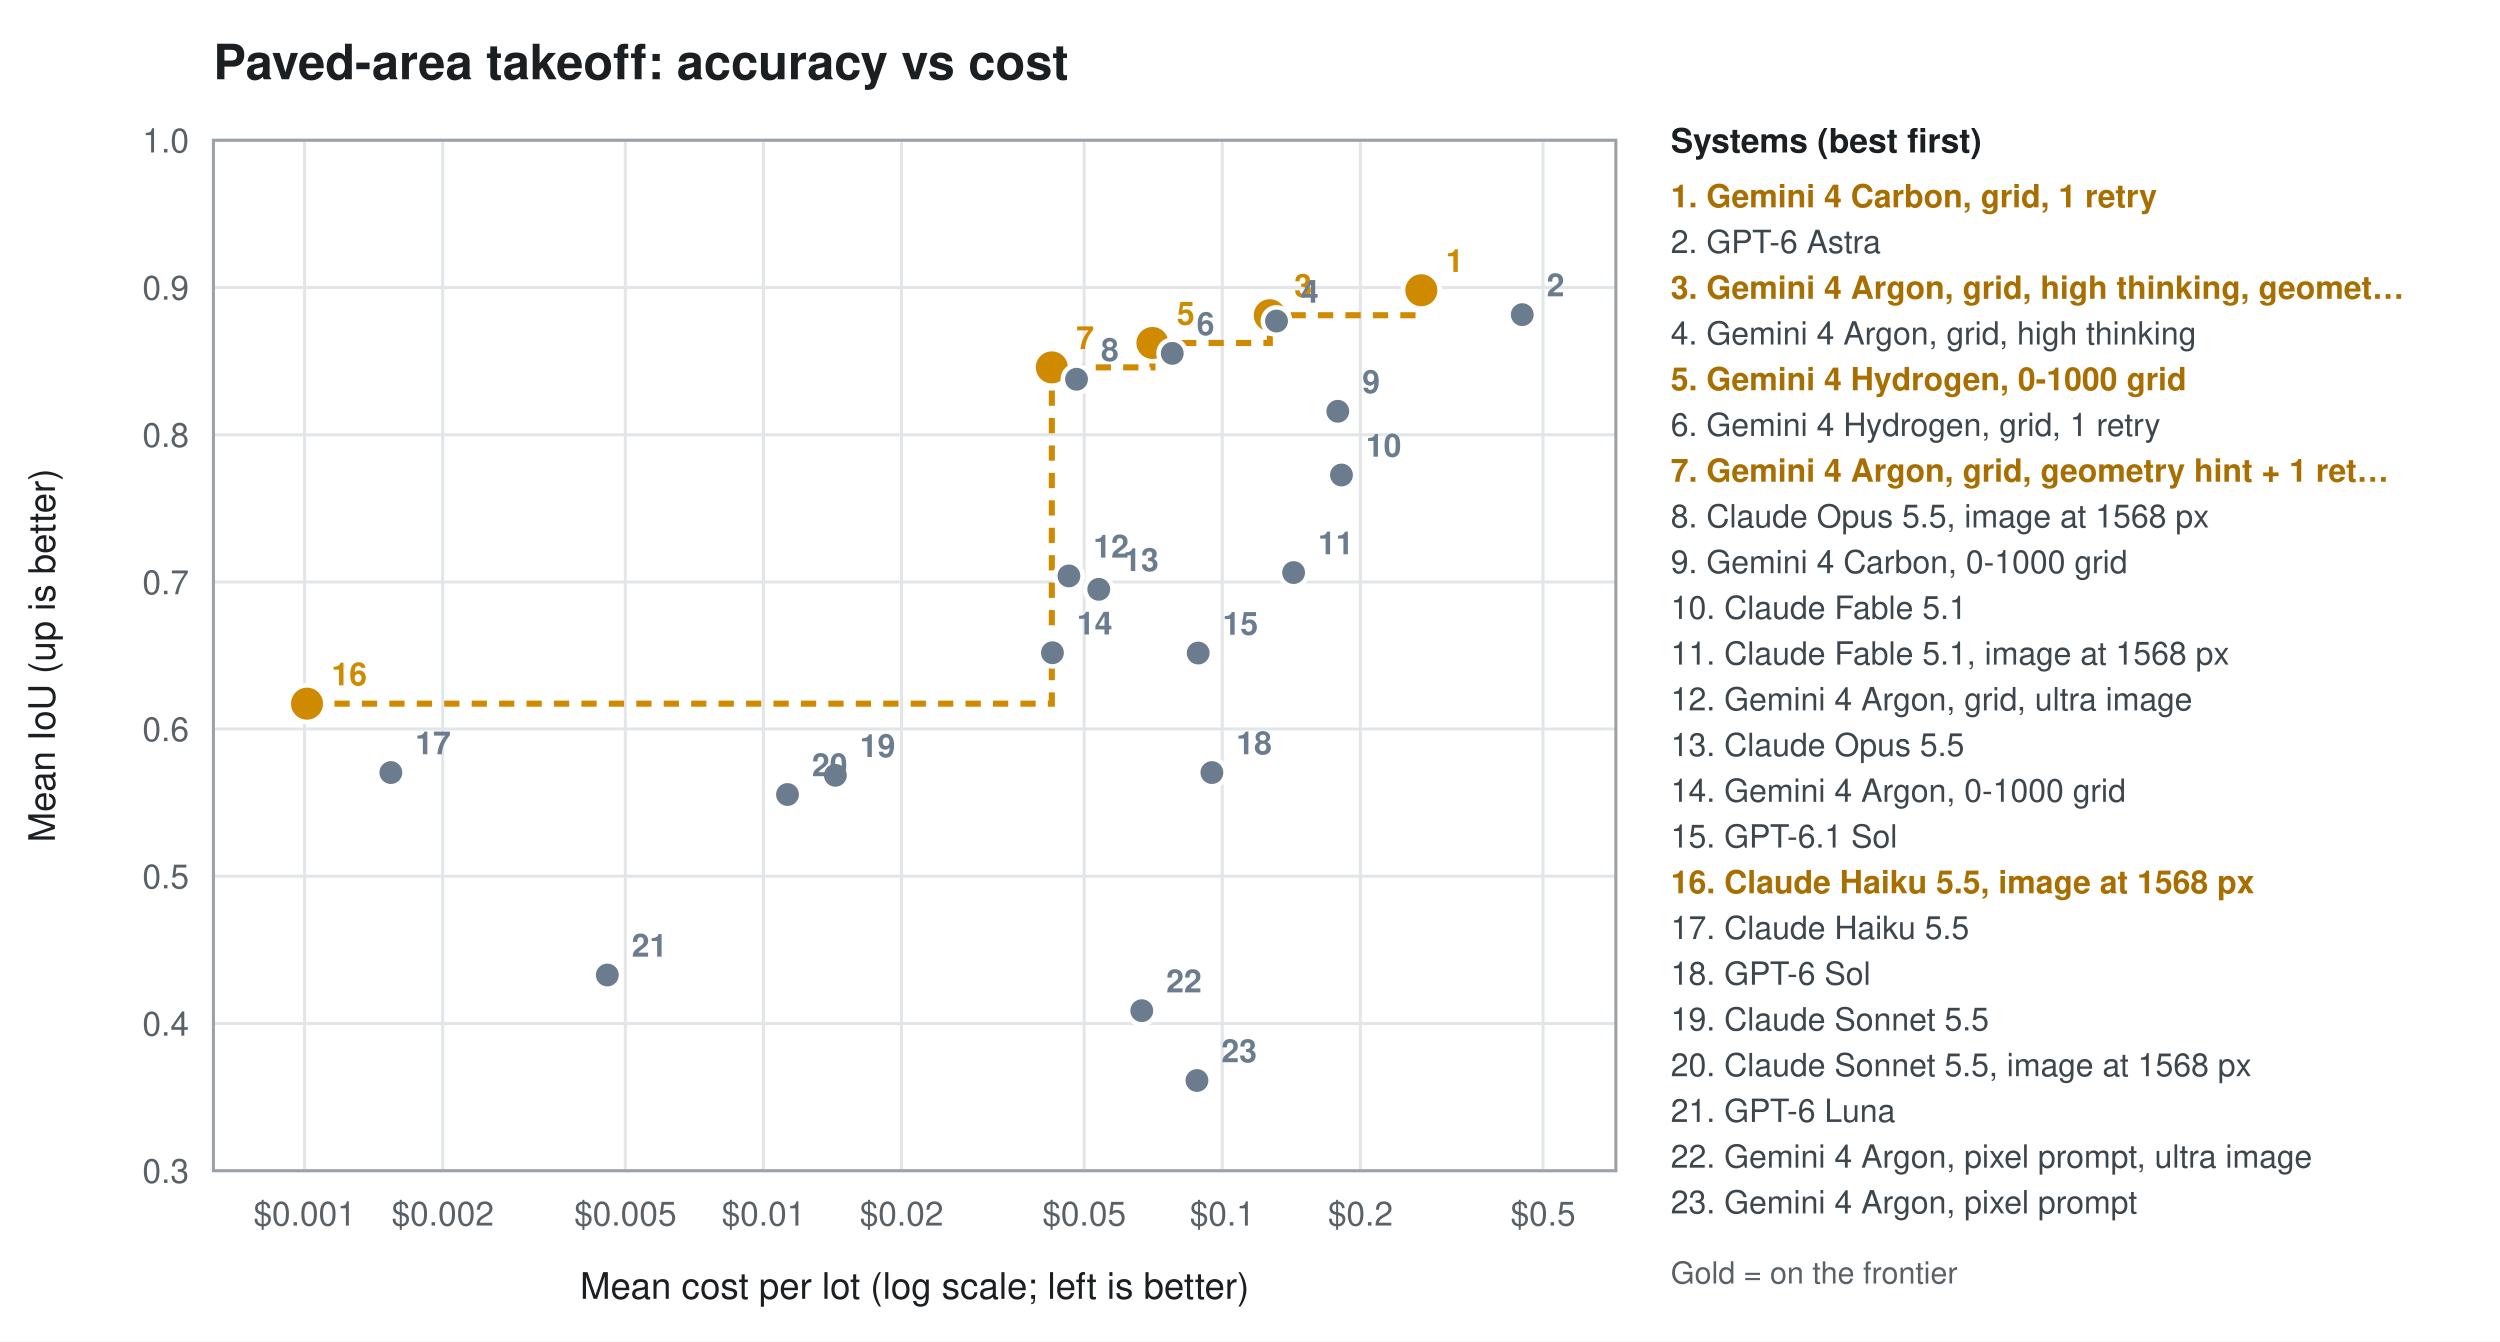
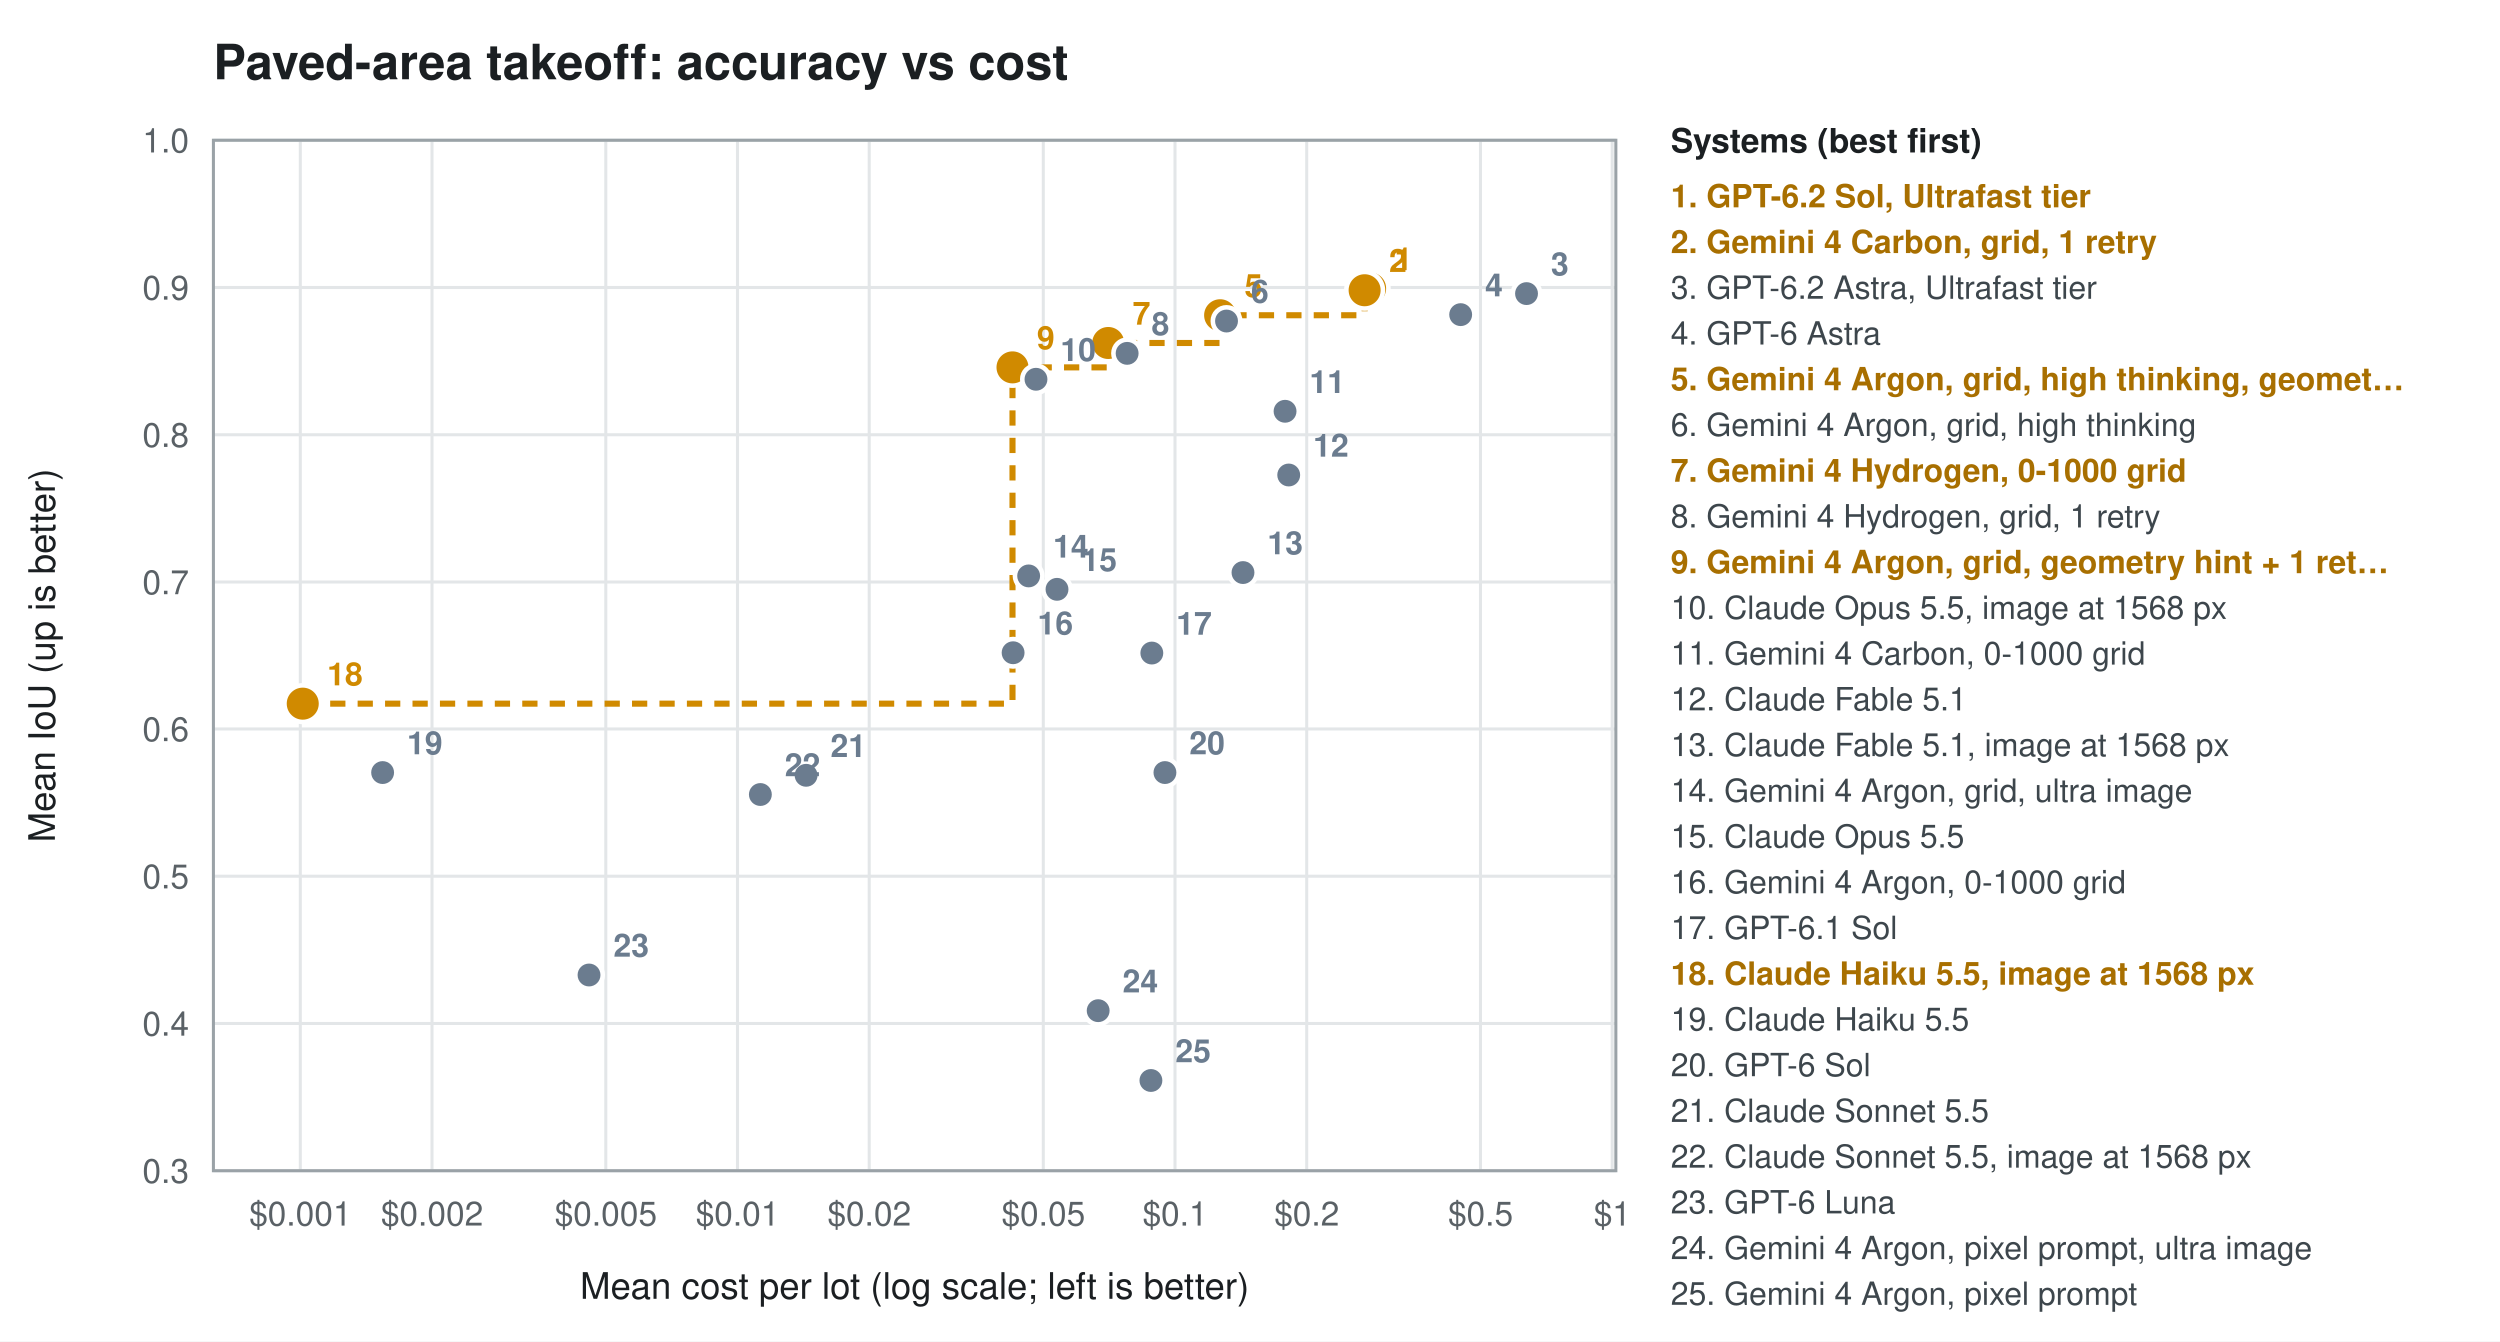
<svg xmlns="http://www.w3.org/2000/svg" viewBox="0 0 820 440" font-family="Helvetica, Arial, sans-serif">
  <rect width="820" height="440" fill="#ffffff" />
  <text x="70" y="26" font-size="16" font-weight="700" fill="#1b1f22">Paved-area takeoff: accuracy vs cost</text>
-   <line x1="99.9" y1="46" x2="99.9" y2="384" stroke="#e3e6e8" />
-   <text x="99.9" y="402" font-size="11" text-anchor="middle" fill="#5a6166">$0.001</text>
-   <line x1="145.2" y1="46" x2="145.2" y2="384" stroke="#e3e6e8" />
-   <text x="145.2" y="402" font-size="11" text-anchor="middle" fill="#5a6166">$0.002</text>
-   <line x1="205.1" y1="46" x2="205.1" y2="384" stroke="#e3e6e8" />
-   <text x="205.1" y="402" font-size="11" text-anchor="middle" fill="#5a6166">$0.005</text>
-   <line x1="250.4" y1="46" x2="250.4" y2="384" stroke="#e3e6e8" />
-   <text x="250.4" y="402" font-size="11" text-anchor="middle" fill="#5a6166">$0.01</text>
-   <line x1="295.7" y1="46" x2="295.7" y2="384" stroke="#e3e6e8" />
-   <text x="295.7" y="402" font-size="11" text-anchor="middle" fill="#5a6166">$0.02</text>
-   <line x1="355.6" y1="46" x2="355.6" y2="384" stroke="#e3e6e8" />
-   <text x="355.6" y="402" font-size="11" text-anchor="middle" fill="#5a6166">$0.05</text>
-   <line x1="400.9" y1="46" x2="400.9" y2="384" stroke="#e3e6e8" />
-   <text x="400.9" y="402" font-size="11" text-anchor="middle" fill="#5a6166">$0.1</text>
-   <line x1="446.2" y1="46" x2="446.2" y2="384" stroke="#e3e6e8" />
-   <text x="446.2" y="402" font-size="11" text-anchor="middle" fill="#5a6166">$0.2</text>
-   <line x1="506.1" y1="46" x2="506.1" y2="384" stroke="#e3e6e8" />
-   <text x="506.1" y="402" font-size="11" text-anchor="middle" fill="#5a6166">$0.5</text>
+   <line x1="98.5" y1="46" x2="98.5" y2="384" stroke="#e3e6e8" />
+   <text x="98.5" y="402" font-size="11" text-anchor="middle" fill="#5a6166">$0.001</text>
+   <line x1="141.7" y1="46" x2="141.7" y2="384" stroke="#e3e6e8" />
+   <text x="141.7" y="402" font-size="11" text-anchor="middle" fill="#5a6166">$0.002</text>
+   <line x1="198.7" y1="46" x2="198.7" y2="384" stroke="#e3e6e8" />
+   <text x="198.7" y="402" font-size="11" text-anchor="middle" fill="#5a6166">$0.005</text>
+   <line x1="241.9" y1="46" x2="241.9" y2="384" stroke="#e3e6e8" />
+   <text x="241.9" y="402" font-size="11" text-anchor="middle" fill="#5a6166">$0.01</text>
+   <line x1="285.1" y1="46" x2="285.1" y2="384" stroke="#e3e6e8" />
+   <text x="285.1" y="402" font-size="11" text-anchor="middle" fill="#5a6166">$0.02</text>
+   <line x1="342.2" y1="46" x2="342.2" y2="384" stroke="#e3e6e8" />
+   <text x="342.2" y="402" font-size="11" text-anchor="middle" fill="#5a6166">$0.05</text>
+   <line x1="385.4" y1="46" x2="385.4" y2="384" stroke="#e3e6e8" />
+   <text x="385.4" y="402" font-size="11" text-anchor="middle" fill="#5a6166">$0.1</text>
+   <line x1="428.6" y1="46" x2="428.6" y2="384" stroke="#e3e6e8" />
+   <text x="428.6" y="402" font-size="11" text-anchor="middle" fill="#5a6166">$0.2</text>
+   <line x1="485.6" y1="46" x2="485.6" y2="384" stroke="#e3e6e8" />
+   <text x="485.6" y="402" font-size="11" text-anchor="middle" fill="#5a6166">$0.5</text>
+   <line x1="528.8" y1="46" x2="528.8" y2="384" stroke="#e3e6e8" />
+   <text x="528.8" y="402" font-size="11" text-anchor="middle" fill="#5a6166">$1</text>
  <line x1="70" y1="384.0" x2="530" y2="384.0" stroke="#e3e6e8" />
  <text x="62" y="388.0" font-size="11" text-anchor="end" fill="#5a6166">0.3</text>
  <line x1="70" y1="335.7" x2="530" y2="335.7" stroke="#e3e6e8" />
  <text x="62" y="339.7" font-size="11" text-anchor="end" fill="#5a6166">0.4</text>
  <line x1="70" y1="287.4" x2="530" y2="287.4" stroke="#e3e6e8" />
  <text x="62" y="291.4" font-size="11" text-anchor="end" fill="#5a6166">0.5</text>
  <line x1="70" y1="239.1" x2="530" y2="239.1" stroke="#e3e6e8" />
  <text x="62" y="243.1" font-size="11" text-anchor="end" fill="#5a6166">0.6</text>
  <line x1="70" y1="190.9" x2="530" y2="190.9" stroke="#e3e6e8" />
  <text x="62" y="194.9" font-size="11" text-anchor="end" fill="#5a6166">0.7</text>
  <line x1="70" y1="142.6" x2="530" y2="142.6" stroke="#e3e6e8" />
  <text x="62" y="146.6" font-size="11" text-anchor="end" fill="#5a6166">0.8</text>
  <line x1="70" y1="94.3" x2="530" y2="94.3" stroke="#e3e6e8" />
  <text x="62" y="98.3" font-size="11" text-anchor="end" fill="#5a6166">0.9</text>
  <line x1="70" y1="46.0" x2="530" y2="46.0" stroke="#e3e6e8" />
  <text x="62" y="50.0" font-size="11" text-anchor="end" fill="#5a6166">1.0</text>
  <rect x="70" y="46" width="460" height="338" fill="none" stroke="#9aa2a7" />
  <text x="300.0" y="426" font-size="12" text-anchor="middle" fill="#1b1f22">Mean cost per lot (log scale; left is better)</text>
  <text transform="translate(18 215.0) rotate(-90)" font-size="12" text-anchor="middle" fill="#1b1f22">Mean IoU (up is better)</text>
-   <path d="M100.7,230.8 L345.0,230.8 L345.0,120.5 L378.0,120.5 L378.0,112.5 L416.5,112.5 L416.5,103.4 L466.2,103.4 L466.2,95.2" fill="none" stroke="#d08a00" stroke-width="2" stroke-dasharray="5 4" />
-   <circle cx="466.2" cy="95.2" r="6" fill="#d08a00" stroke="#ffffff" stroke-width="1.5" />
-   <text x="474.2" y="89.2" font-size="10.5" font-weight="700" fill="#d08a00">1</text>
-   <circle cx="499.3" cy="103.2" r="4.5" fill="#6b7c8f" stroke="#ffffff" stroke-width="1.5" />
-   <text x="507.3" y="97.2" font-size="10.5" font-weight="700" fill="#6b7c8f">2</text>
-   <circle cx="416.5" cy="103.4" r="6" fill="#d08a00" stroke="#ffffff" stroke-width="1.5" />
-   <text x="424.5" y="97.4" font-size="10.5" font-weight="700" fill="#d08a00">3</text>
-   <circle cx="418.7" cy="105.3" r="4.5" fill="#6b7c8f" stroke="#ffffff" stroke-width="1.5" />
-   <text x="426.7" y="99.3" font-size="10.5" font-weight="700" fill="#6b7c8f">4</text>
-   <circle cx="378.0" cy="112.5" r="6" fill="#d08a00" stroke="#ffffff" stroke-width="1.5" />
-   <text x="386.0" y="106.5" font-size="10.5" font-weight="700" fill="#d08a00">5</text>
-   <circle cx="384.5" cy="115.9" r="4.5" fill="#6b7c8f" stroke="#ffffff" stroke-width="1.5" />
-   <text x="392.5" y="109.9" font-size="10.5" font-weight="700" fill="#6b7c8f">6</text>
-   <circle cx="345.0" cy="120.5" r="6" fill="#d08a00" stroke="#ffffff" stroke-width="1.5" />
-   <text x="353.0" y="114.5" font-size="10.5" font-weight="700" fill="#d08a00">7</text>
-   <circle cx="353.1" cy="124.4" r="4.5" fill="#6b7c8f" stroke="#ffffff" stroke-width="1.5" />
-   <text x="361.1" y="118.4" font-size="10.5" font-weight="700" fill="#6b7c8f">8</text>
-   <circle cx="438.8" cy="134.9" r="4.5" fill="#6b7c8f" stroke="#ffffff" stroke-width="1.5" />
-   <text x="446.8" y="128.9" font-size="10.5" font-weight="700" fill="#6b7c8f">9</text>
-   <circle cx="440.0" cy="155.8" r="4.5" fill="#6b7c8f" stroke="#ffffff" stroke-width="1.5" />
-   <text x="448.0" y="149.8" font-size="10.5" font-weight="700" fill="#6b7c8f">10</text>
-   <circle cx="424.3" cy="187.8" r="4.5" fill="#6b7c8f" stroke="#ffffff" stroke-width="1.5" />
-   <text x="432.3" y="181.8" font-size="10.5" font-weight="700" fill="#6b7c8f">11</text>
-   <circle cx="350.6" cy="188.9" r="4.5" fill="#6b7c8f" stroke="#ffffff" stroke-width="1.5" />
-   <text x="358.6" y="182.9" font-size="10.5" font-weight="700" fill="#6b7c8f">12</text>
-   <circle cx="360.4" cy="193.3" r="4.5" fill="#6b7c8f" stroke="#ffffff" stroke-width="1.5" />
-   <text x="368.4" y="187.3" font-size="10.5" font-weight="700" fill="#6b7c8f">13</text>
-   <circle cx="345.2" cy="214.1" r="4.5" fill="#6b7c8f" stroke="#ffffff" stroke-width="1.5" />
-   <text x="353.2" y="208.1" font-size="10.5" font-weight="700" fill="#6b7c8f">14</text>
-   <circle cx="393.0" cy="214.2" r="4.5" fill="#6b7c8f" stroke="#ffffff" stroke-width="1.5" />
-   <text x="401.0" y="208.2" font-size="10.5" font-weight="700" fill="#6b7c8f">15</text>
-   <circle cx="100.7" cy="230.8" r="6" fill="#d08a00" stroke="#ffffff" stroke-width="1.5" />
-   <text x="108.7" y="224.8" font-size="10.5" font-weight="700" fill="#d08a00">16</text>
-   <circle cx="128.2" cy="253.4" r="4.5" fill="#6b7c8f" stroke="#ffffff" stroke-width="1.5" />
-   <text x="136.2" y="247.4" font-size="10.5" font-weight="700" fill="#6b7c8f">17</text>
-   <circle cx="397.5" cy="253.4" r="4.5" fill="#6b7c8f" stroke="#ffffff" stroke-width="1.5" />
-   <text x="405.5" y="247.4" font-size="10.5" font-weight="700" fill="#6b7c8f">18</text>
-   <circle cx="274.0" cy="254.3" r="4.5" fill="#6b7c8f" stroke="#ffffff" stroke-width="1.5" />
-   <text x="282.0" y="248.3" font-size="10.5" font-weight="700" fill="#6b7c8f">19</text>
-   <circle cx="258.3" cy="260.6" r="4.5" fill="#6b7c8f" stroke="#ffffff" stroke-width="1.5" />
-   <text x="266.3" y="254.6" font-size="10.5" font-weight="700" fill="#6b7c8f">20</text>
-   <circle cx="199.2" cy="319.8" r="4.5" fill="#6b7c8f" stroke="#ffffff" stroke-width="1.5" />
-   <text x="207.2" y="313.8" font-size="10.5" font-weight="700" fill="#6b7c8f">21</text>
-   <circle cx="374.5" cy="331.5" r="4.5" fill="#6b7c8f" stroke="#ffffff" stroke-width="1.5" />
-   <text x="382.5" y="325.5" font-size="10.5" font-weight="700" fill="#6b7c8f">22</text>
-   <circle cx="392.6" cy="354.4" r="4.5" fill="#6b7c8f" stroke="#ffffff" stroke-width="1.5" />
-   <text x="400.6" y="348.4" font-size="10.5" font-weight="700" fill="#6b7c8f">23</text>
+   <path d="M99.3,230.8 L332.1,230.8 L332.1,120.5 L363.5,120.5 L363.5,112.5 L400.2,112.5 L400.2,103.4 L447.6,103.4 L447.6,95.2 L449.4,95.2 L449.4,94.6" fill="none" stroke="#d08a00" stroke-width="2" stroke-dasharray="5 4" />
+   <circle cx="449.4" cy="94.6" r="6" fill="#d08a00" stroke="#ffffff" stroke-width="1.5" />
+   <text x="457.4" y="88.6" font-size="10.5" font-weight="700" fill="#d08a00">1</text>
+   <circle cx="447.6" cy="95.2" r="6" fill="#d08a00" stroke="#ffffff" stroke-width="1.5" />
+   <text x="455.6" y="89.2" font-size="10.5" font-weight="700" fill="#d08a00">2</text>
+   <circle cx="500.7" cy="96.3" r="4.5" fill="#6b7c8f" stroke="#ffffff" stroke-width="1.5" />
+   <text x="508.7" y="90.3" font-size="10.5" font-weight="700" fill="#6b7c8f">3</text>
+   <circle cx="479.1" cy="103.2" r="4.5" fill="#6b7c8f" stroke="#ffffff" stroke-width="1.5" />
+   <text x="487.1" y="97.2" font-size="10.5" font-weight="700" fill="#6b7c8f">4</text>
+   <circle cx="400.2" cy="103.4" r="6" fill="#d08a00" stroke="#ffffff" stroke-width="1.5" />
+   <text x="408.2" y="97.4" font-size="10.5" font-weight="700" fill="#d08a00">5</text>
+   <circle cx="402.3" cy="105.3" r="4.5" fill="#6b7c8f" stroke="#ffffff" stroke-width="1.5" />
+   <text x="410.3" y="99.3" font-size="10.5" font-weight="700" fill="#6b7c8f">6</text>
+   <circle cx="363.5" cy="112.5" r="6" fill="#d08a00" stroke="#ffffff" stroke-width="1.5" />
+   <text x="371.5" y="106.5" font-size="10.5" font-weight="700" fill="#d08a00">7</text>
+   <circle cx="369.7" cy="115.9" r="4.5" fill="#6b7c8f" stroke="#ffffff" stroke-width="1.5" />
+   <text x="377.7" y="109.9" font-size="10.5" font-weight="700" fill="#6b7c8f">8</text>
+   <circle cx="332.1" cy="120.5" r="6" fill="#d08a00" stroke="#ffffff" stroke-width="1.5" />
+   <text x="340.1" y="114.5" font-size="10.5" font-weight="700" fill="#d08a00">9</text>
+   <circle cx="339.8" cy="124.4" r="4.5" fill="#6b7c8f" stroke="#ffffff" stroke-width="1.5" />
+   <text x="347.8" y="118.4" font-size="10.5" font-weight="700" fill="#6b7c8f">10</text>
+   <circle cx="421.5" cy="134.9" r="4.5" fill="#6b7c8f" stroke="#ffffff" stroke-width="1.5" />
+   <text x="429.5" y="128.9" font-size="10.5" font-weight="700" fill="#6b7c8f">11</text>
+   <circle cx="422.7" cy="155.8" r="4.5" fill="#6b7c8f" stroke="#ffffff" stroke-width="1.5" />
+   <text x="430.7" y="149.8" font-size="10.5" font-weight="700" fill="#6b7c8f">12</text>
+   <circle cx="407.7" cy="187.8" r="4.5" fill="#6b7c8f" stroke="#ffffff" stroke-width="1.5" />
+   <text x="415.7" y="181.8" font-size="10.5" font-weight="700" fill="#6b7c8f">13</text>
+   <circle cx="337.4" cy="188.9" r="4.5" fill="#6b7c8f" stroke="#ffffff" stroke-width="1.5" />
+   <text x="345.4" y="182.9" font-size="10.5" font-weight="700" fill="#6b7c8f">14</text>
+   <circle cx="346.7" cy="193.3" r="4.5" fill="#6b7c8f" stroke="#ffffff" stroke-width="1.5" />
+   <text x="354.7" y="187.3" font-size="10.5" font-weight="700" fill="#6b7c8f">15</text>
+   <circle cx="332.3" cy="214.1" r="4.5" fill="#6b7c8f" stroke="#ffffff" stroke-width="1.5" />
+   <text x="340.3" y="208.1" font-size="10.5" font-weight="700" fill="#6b7c8f">16</text>
+   <circle cx="377.8" cy="214.2" r="4.5" fill="#6b7c8f" stroke="#ffffff" stroke-width="1.5" />
+   <text x="385.8" y="208.2" font-size="10.5" font-weight="700" fill="#6b7c8f">17</text>
+   <circle cx="99.3" cy="230.8" r="6" fill="#d08a00" stroke="#ffffff" stroke-width="1.5" />
+   <text x="107.3" y="224.8" font-size="10.5" font-weight="700" fill="#d08a00">18</text>
+   <circle cx="125.5" cy="253.4" r="4.5" fill="#6b7c8f" stroke="#ffffff" stroke-width="1.5" />
+   <text x="133.5" y="247.4" font-size="10.5" font-weight="700" fill="#6b7c8f">19</text>
+   <circle cx="382.1" cy="253.4" r="4.5" fill="#6b7c8f" stroke="#ffffff" stroke-width="1.5" />
+   <text x="390.1" y="247.4" font-size="10.5" font-weight="700" fill="#6b7c8f">20</text>
+   <circle cx="264.4" cy="254.3" r="4.5" fill="#6b7c8f" stroke="#ffffff" stroke-width="1.5" />
+   <text x="272.4" y="248.3" font-size="10.5" font-weight="700" fill="#6b7c8f">21</text>
+   <circle cx="249.4" cy="260.6" r="4.5" fill="#6b7c8f" stroke="#ffffff" stroke-width="1.5" />
+   <text x="257.4" y="254.6" font-size="10.5" font-weight="700" fill="#6b7c8f">22</text>
+   <circle cx="193.2" cy="319.8" r="4.5" fill="#6b7c8f" stroke="#ffffff" stroke-width="1.5" />
+   <text x="201.2" y="313.8" font-size="10.5" font-weight="700" fill="#6b7c8f">23</text>
+   <circle cx="360.2" cy="331.5" r="4.5" fill="#6b7c8f" stroke="#ffffff" stroke-width="1.5" />
+   <text x="368.2" y="325.5" font-size="10.5" font-weight="700" fill="#6b7c8f">24</text>
+   <circle cx="377.5" cy="354.4" r="4.5" fill="#6b7c8f" stroke="#ffffff" stroke-width="1.5" />
+   <text x="385.5" y="348.4" font-size="10.5" font-weight="700" fill="#6b7c8f">25</text>
  <text x="548" y="50" font-size="11" font-weight="700" fill="#1b1f22">Systems (best first)</text>
-   <text x="548" y="68" font-size="10.5" fill="#a86f00" font-weight="700">1. Gemini 4 Carbon, grid, 1 retry</text>
-   <text x="548" y="83" font-size="10.5" fill="#3d464c" font-weight="400">2. GPT-6 Astra</text>
-   <text x="548" y="98" font-size="10.5" fill="#a86f00" font-weight="700">3. Gemini 4 Argon, grid, high thinking, geomet…</text>
-   <text x="548" y="113" font-size="10.5" fill="#3d464c" font-weight="400">4. Gemini 4 Argon, grid, high thinking</text>
-   <text x="548" y="128" font-size="10.5" fill="#a86f00" font-weight="700">5. Gemini 4 Hydrogen, 0-1000 grid</text>
-   <text x="548" y="143" font-size="10.5" fill="#3d464c" font-weight="400">6. Gemini 4 Hydrogen, grid, 1 retry</text>
-   <text x="548" y="158" font-size="10.5" fill="#a86f00" font-weight="700">7. Gemini 4 Argon, grid, geometry hint + 1 ret…</text>
-   <text x="548" y="173" font-size="10.5" fill="#3d464c" font-weight="400">8. Claude Opus 5.5, image at 1568 px</text>
-   <text x="548" y="188" font-size="10.5" fill="#3d464c" font-weight="400">9. Gemini 4 Carbon, 0-1000 grid</text>
-   <text x="548" y="203" font-size="10.5" fill="#3d464c" font-weight="400">10. Claude Fable 5.1</text>
-   <text x="548" y="218" font-size="10.5" fill="#3d464c" font-weight="400">11. Claude Fable 5.1, image at 1568 px</text>
-   <text x="548" y="233" font-size="10.5" fill="#3d464c" font-weight="400">12. Gemini 4 Argon, grid, ultra image</text>
-   <text x="548" y="248" font-size="10.5" fill="#3d464c" font-weight="400">13. Claude Opus 5.5</text>
-   <text x="548" y="263" font-size="10.5" fill="#3d464c" font-weight="400">14. Gemini 4 Argon, 0-1000 grid</text>
-   <text x="548" y="278" font-size="10.5" fill="#3d464c" font-weight="400">15. GPT-6.1 Sol</text>
-   <text x="548" y="293" font-size="10.5" fill="#a86f00" font-weight="700">16. Claude Haiku 5.5, image at 1568 px</text>
-   <text x="548" y="308" font-size="10.5" fill="#3d464c" font-weight="400">17. Claude Haiku 5.5</text>
-   <text x="548" y="323" font-size="10.5" fill="#3d464c" font-weight="400">18. GPT-6 Sol</text>
-   <text x="548" y="338" font-size="10.5" fill="#3d464c" font-weight="400">19. Claude Sonnet 5.5</text>
-   <text x="548" y="353" font-size="10.5" fill="#3d464c" font-weight="400">20. Claude Sonnet 5.5, image at 1568 px</text>
-   <text x="548" y="368" font-size="10.5" fill="#3d464c" font-weight="400">21. GPT-6 Luna</text>
-   <text x="548" y="383" font-size="10.5" fill="#3d464c" font-weight="400">22. Gemini 4 Argon, pixel prompt, ultra image</text>
-   <text x="548" y="398" font-size="10.5" fill="#3d464c" font-weight="400">23. Gemini 4 Argon, pixel prompt</text>
-   <text x="548" y="421" font-size="10" fill="#5a6166">Gold = on the frontier</text>
+   <text x="548" y="68" font-size="10.5" fill="#a86f00" font-weight="700">1. GPT-6.2 Sol, Ultrafast tier</text>
+   <text x="548" y="83" font-size="10.5" fill="#a86f00" font-weight="700">2. Gemini 4 Carbon, grid, 1 retry</text>
+   <text x="548" y="98" font-size="10.5" fill="#3d464c" font-weight="400">3. GPT-6.2 Astra, Ultrafast tier</text>
+   <text x="548" y="113" font-size="10.5" fill="#3d464c" font-weight="400">4. GPT-6 Astra</text>
+   <text x="548" y="128" font-size="10.5" fill="#a86f00" font-weight="700">5. Gemini 4 Argon, grid, high thinking, geomet…</text>
+   <text x="548" y="143" font-size="10.5" fill="#3d464c" font-weight="400">6. Gemini 4 Argon, grid, high thinking</text>
+   <text x="548" y="158" font-size="10.5" fill="#a86f00" font-weight="700">7. Gemini 4 Hydrogen, 0-1000 grid</text>
+   <text x="548" y="173" font-size="10.5" fill="#3d464c" font-weight="400">8. Gemini 4 Hydrogen, grid, 1 retry</text>
+   <text x="548" y="188" font-size="10.5" fill="#a86f00" font-weight="700">9. Gemini 4 Argon, grid, geometry hint + 1 ret…</text>
+   <text x="548" y="203" font-size="10.5" fill="#3d464c" font-weight="400">10. Claude Opus 5.5, image at 1568 px</text>
+   <text x="548" y="218" font-size="10.5" fill="#3d464c" font-weight="400">11. Gemini 4 Carbon, 0-1000 grid</text>
+   <text x="548" y="233" font-size="10.5" fill="#3d464c" font-weight="400">12. Claude Fable 5.1</text>
+   <text x="548" y="248" font-size="10.5" fill="#3d464c" font-weight="400">13. Claude Fable 5.1, image at 1568 px</text>
+   <text x="548" y="263" font-size="10.5" fill="#3d464c" font-weight="400">14. Gemini 4 Argon, grid, ultra image</text>
+   <text x="548" y="278" font-size="10.5" fill="#3d464c" font-weight="400">15. Claude Opus 5.5</text>
+   <text x="548" y="293" font-size="10.5" fill="#3d464c" font-weight="400">16. Gemini 4 Argon, 0-1000 grid</text>
+   <text x="548" y="308" font-size="10.5" fill="#3d464c" font-weight="400">17. GPT-6.1 Sol</text>
+   <text x="548" y="323" font-size="10.5" fill="#a86f00" font-weight="700">18. Claude Haiku 5.5, image at 1568 px</text>
+   <text x="548" y="338" font-size="10.5" fill="#3d464c" font-weight="400">19. Claude Haiku 5.5</text>
+   <text x="548" y="353" font-size="10.5" fill="#3d464c" font-weight="400">20. GPT-6 Sol</text>
+   <text x="548" y="368" font-size="10.5" fill="#3d464c" font-weight="400">21. Claude Sonnet 5.5</text>
+   <text x="548" y="383" font-size="10.5" fill="#3d464c" font-weight="400">22. Claude Sonnet 5.5, image at 1568 px</text>
+   <text x="548" y="398" font-size="10.5" fill="#3d464c" font-weight="400">23. GPT-6 Luna</text>
+   <text x="548" y="413" font-size="10.5" fill="#3d464c" font-weight="400">24. Gemini 4 Argon, pixel prompt, ultra image</text>
+   <text x="548" y="428" font-size="10.5" fill="#3d464c" font-weight="400">25. Gemini 4 Argon, pixel prompt</text>
+   <text x="548" y="451" font-size="10" fill="#5a6166">Gold = on the frontier</text>
</svg>
